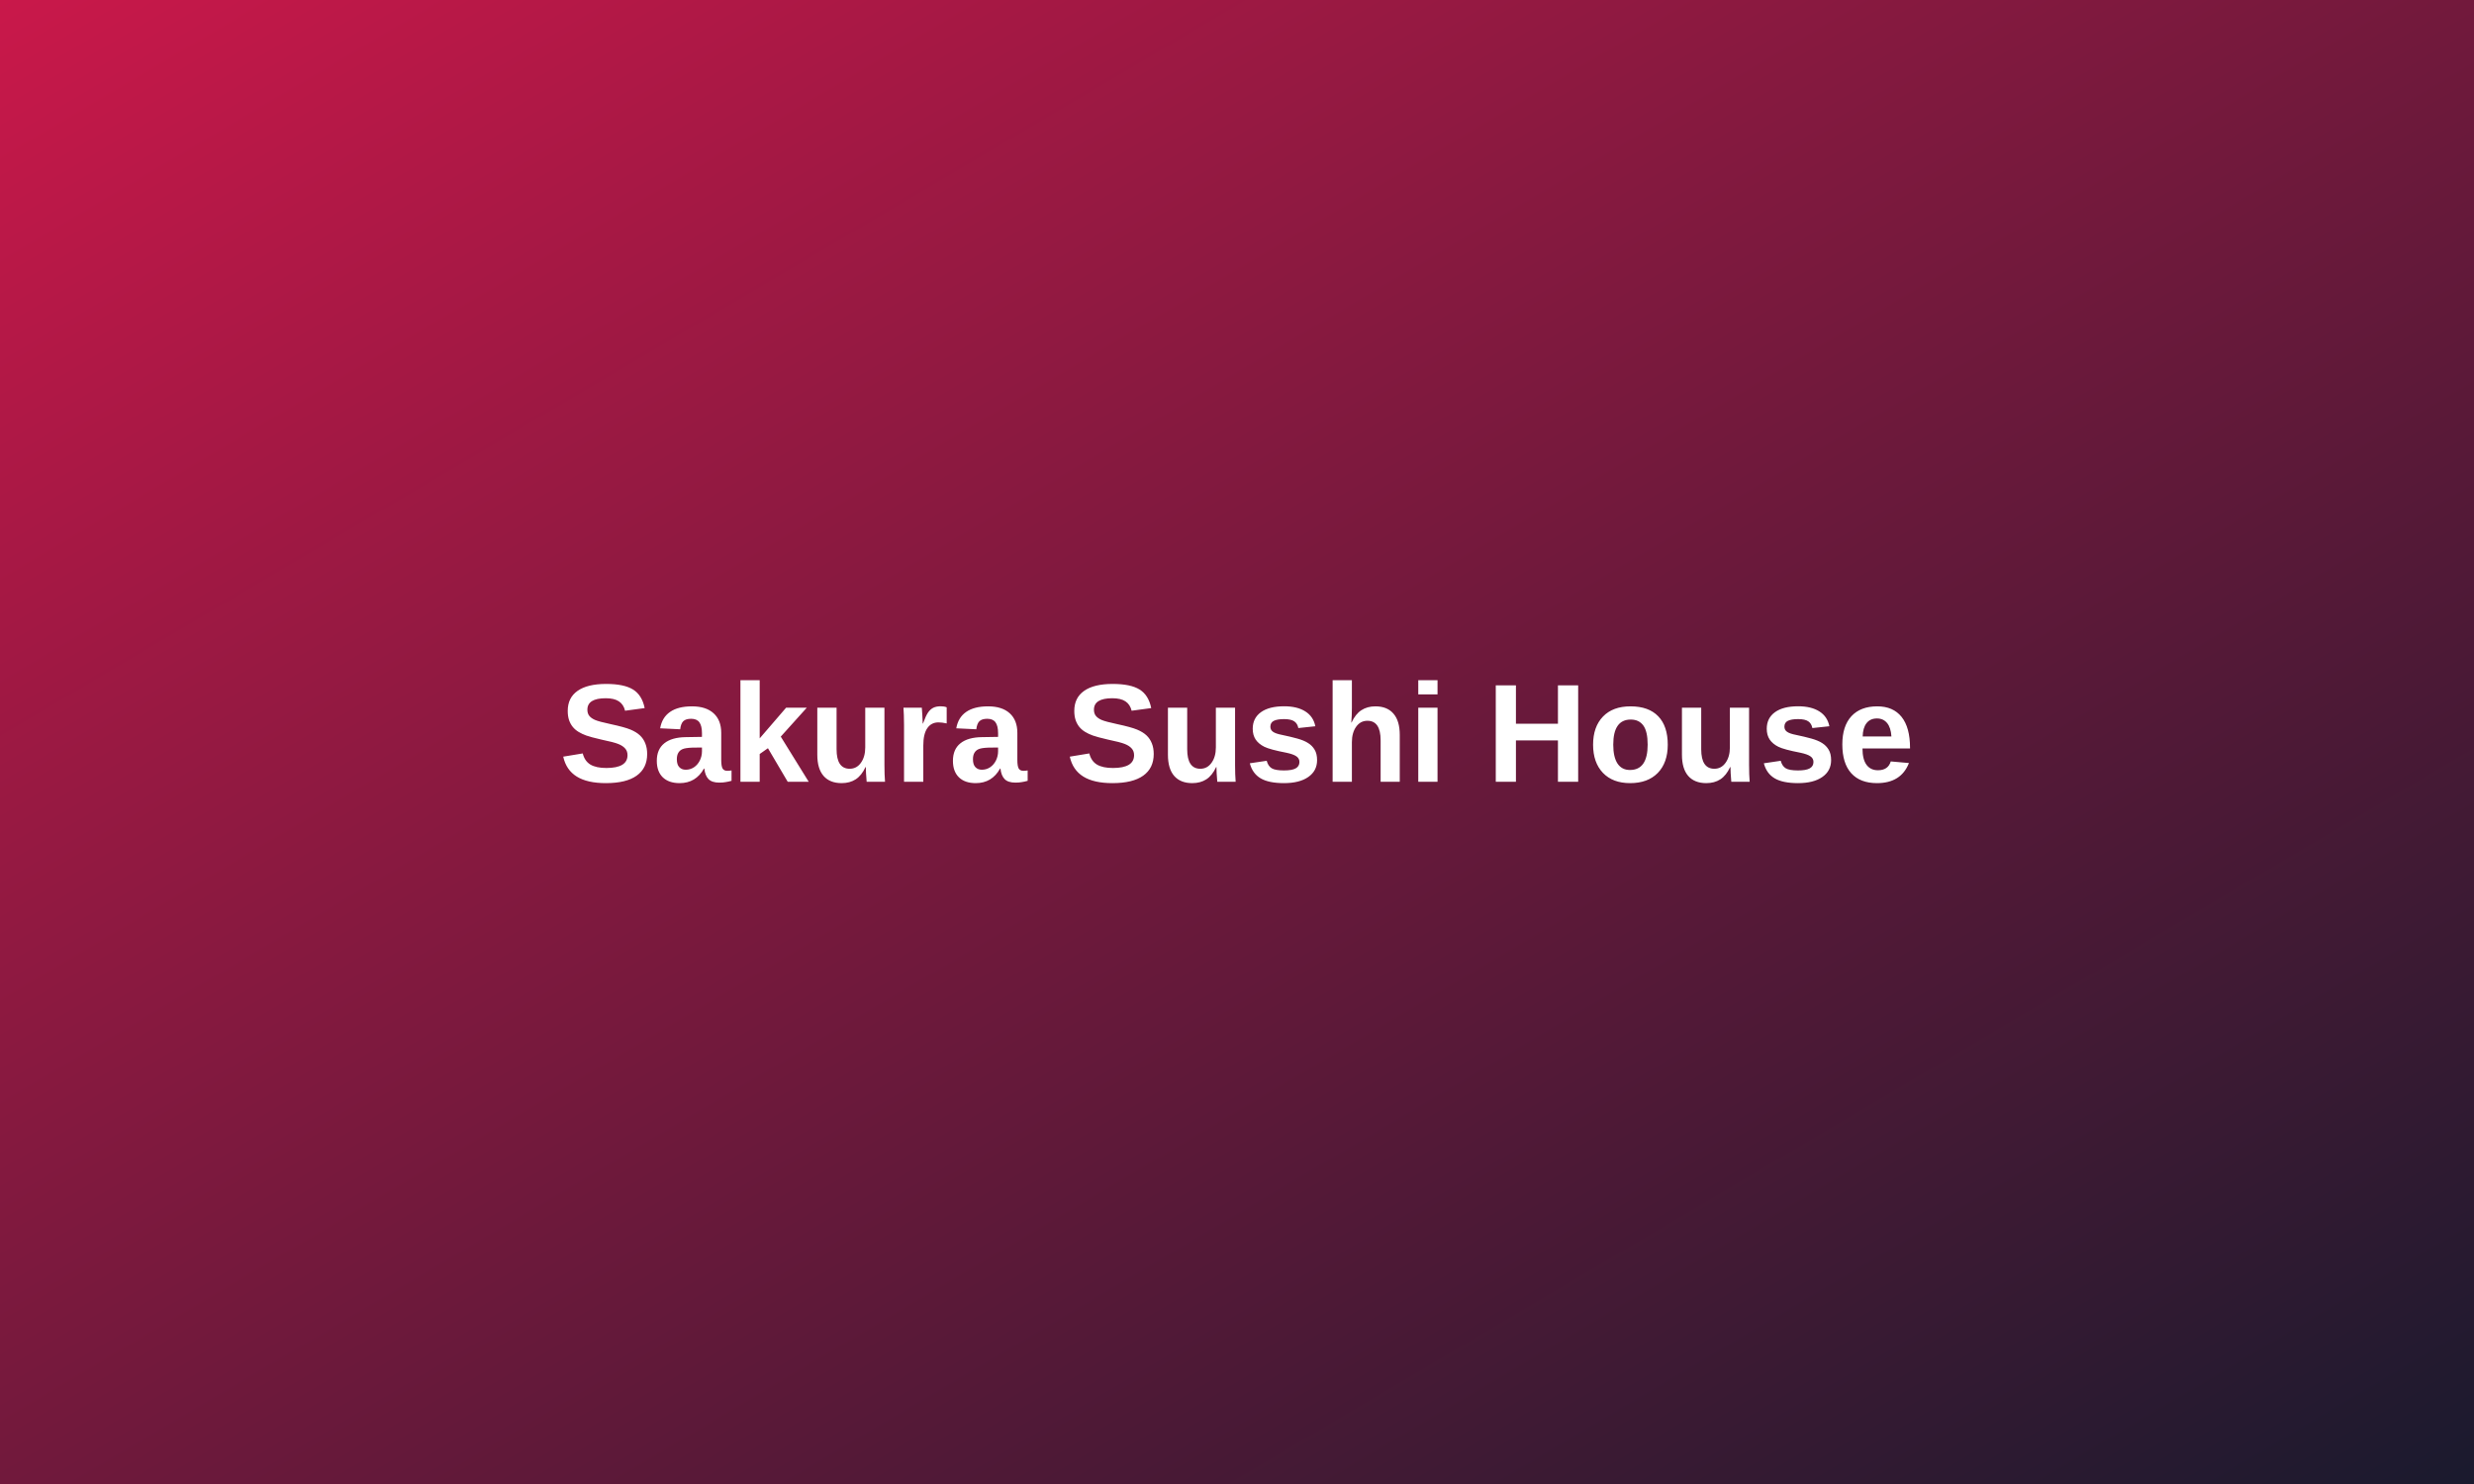
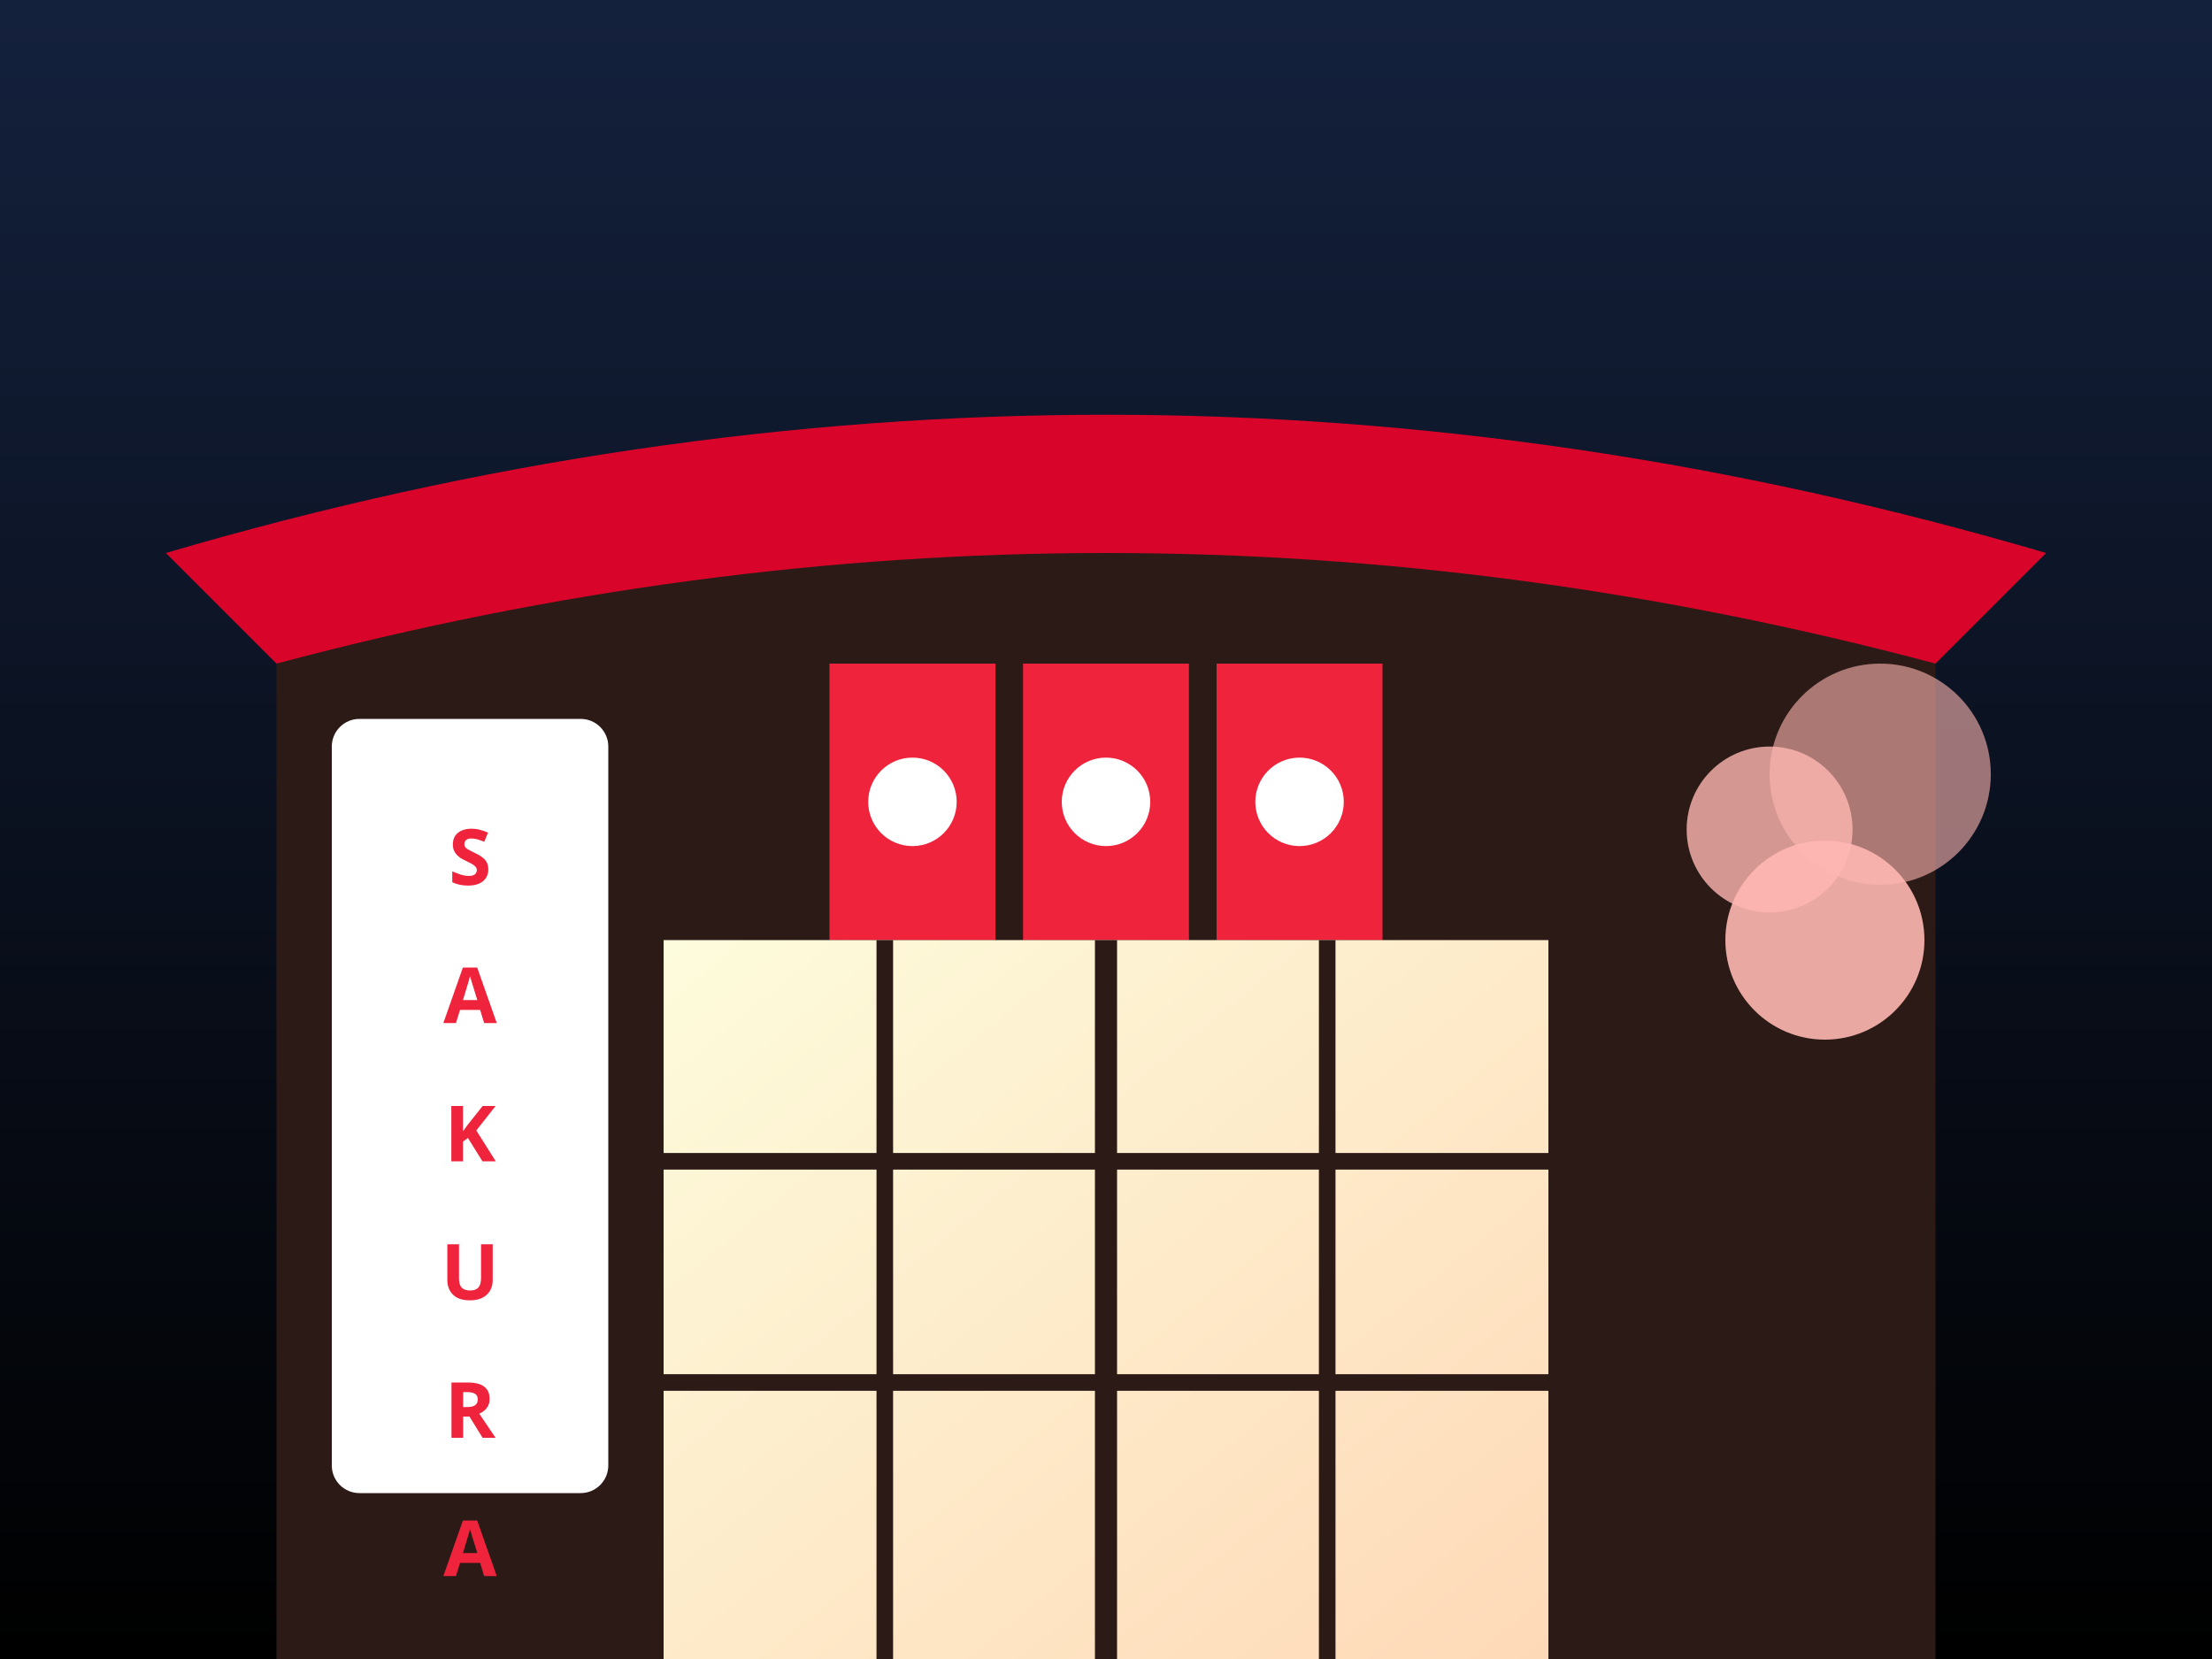
- <svg xmlns="http://www.w3.org/2000/svg" width="600" height="360" viewBox="0 0 600 360">
+ <svg xmlns="http://www.w3.org/2000/svg" viewBox="0 0 400 300">
  <defs>
-     <linearGradient id="g" x1="0" y1="0" x2="1" y2="1">
-       <stop offset="0%" stop-color="#C9184A" />
-       <stop offset="100%" stop-color="#1a1a2e" />
+     <linearGradient id="night" x1="0%" y1="0%" x2="0%" y2="100%">
+       <stop offset="0%" stop-color="#14213d" />
+       <stop offset="100%" stop-color="#000000" />
+     </linearGradient>
+     <linearGradient id="shoji" x1="0%" y1="0%" x2="100%" y2="100%">
+       <stop offset="0%" stop-color="#fdfcdc" />
+       <stop offset="100%" stop-color="#fed9b7" />
    </linearGradient>
  </defs>
-   <rect width="600" height="360" fill="url(#g)" />
-   <text x="50%" y="50%" font-family="Segoe UI, Arial, sans-serif" font-size="34" fill="#ffffff" text-anchor="middle" dominant-baseline="middle" font-weight="bold">Sakura Sushi House</text>
+   <rect width="400" height="300" fill="url(#night)" />
+   <rect x="50" y="100" width="300" height="200" fill="#2c1a16" />
+   <path d="M 30 100 Q 200 50 370 100 L 350 120 Q 200 80 50 120 Z" fill="#d90429" />
+   <rect x="150" y="120" width="30" height="50" fill="#ef233c" />
+   <rect x="185" y="120" width="30" height="50" fill="#ef233c" />
+   <rect x="220" y="120" width="30" height="50" fill="#ef233c" />
+   <circle cx="165" cy="145" r="8" fill="#fff" />
+   <circle cx="200" cy="145" r="8" fill="#fff" />
+   <circle cx="235" cy="145" r="8" fill="#fff" />
+   <rect x="120" y="170" width="160" height="130" fill="url(#shoji)" />
+   <line x1="160" y1="170" x2="160" y2="300" stroke="#2c1a16" stroke-width="3" />
+   <line x1="200" y1="170" x2="200" y2="300" stroke="#2c1a16" stroke-width="4" />
+   <line x1="240" y1="170" x2="240" y2="300" stroke="#2c1a16" stroke-width="3" />
+   <line x1="120" y1="210" x2="280" y2="210" stroke="#2c1a16" stroke-width="3" />
+   <line x1="120" y1="250" x2="280" y2="250" stroke="#2c1a16" stroke-width="3" />
+   <rect x="60" y="130" width="50" height="140" fill="#fff" rx="5" />
+   <text x="85" y="160" font-family="sans-serif" font-size="14" font-weight="bold" fill="#ef233c" text-anchor="middle">S</text>
+   <text x="85" y="185" font-family="sans-serif" font-size="14" font-weight="bold" fill="#ef233c" text-anchor="middle">A</text>
+   <text x="85" y="210" font-family="sans-serif" font-size="14" font-weight="bold" fill="#ef233c" text-anchor="middle">K</text>
+   <text x="85" y="235" font-family="sans-serif" font-size="14" font-weight="bold" fill="#ef233c" text-anchor="middle">U</text>
+   <text x="85" y="260" font-family="sans-serif" font-size="14" font-weight="bold" fill="#ef233c" text-anchor="middle">R</text>
+   <text x="85" y="285" font-family="sans-serif" font-size="14" font-weight="bold" fill="#ef233c" text-anchor="middle">A</text>
+   <circle cx="320" cy="150" r="15" fill="#ffb7b2" opacity="0.8" />
+   <circle cx="340" cy="140" r="20" fill="#ffb7b2" opacity="0.6" />
+   <circle cx="330" cy="170" r="18" fill="#ffb7b2" opacity="0.9" />
</svg>
